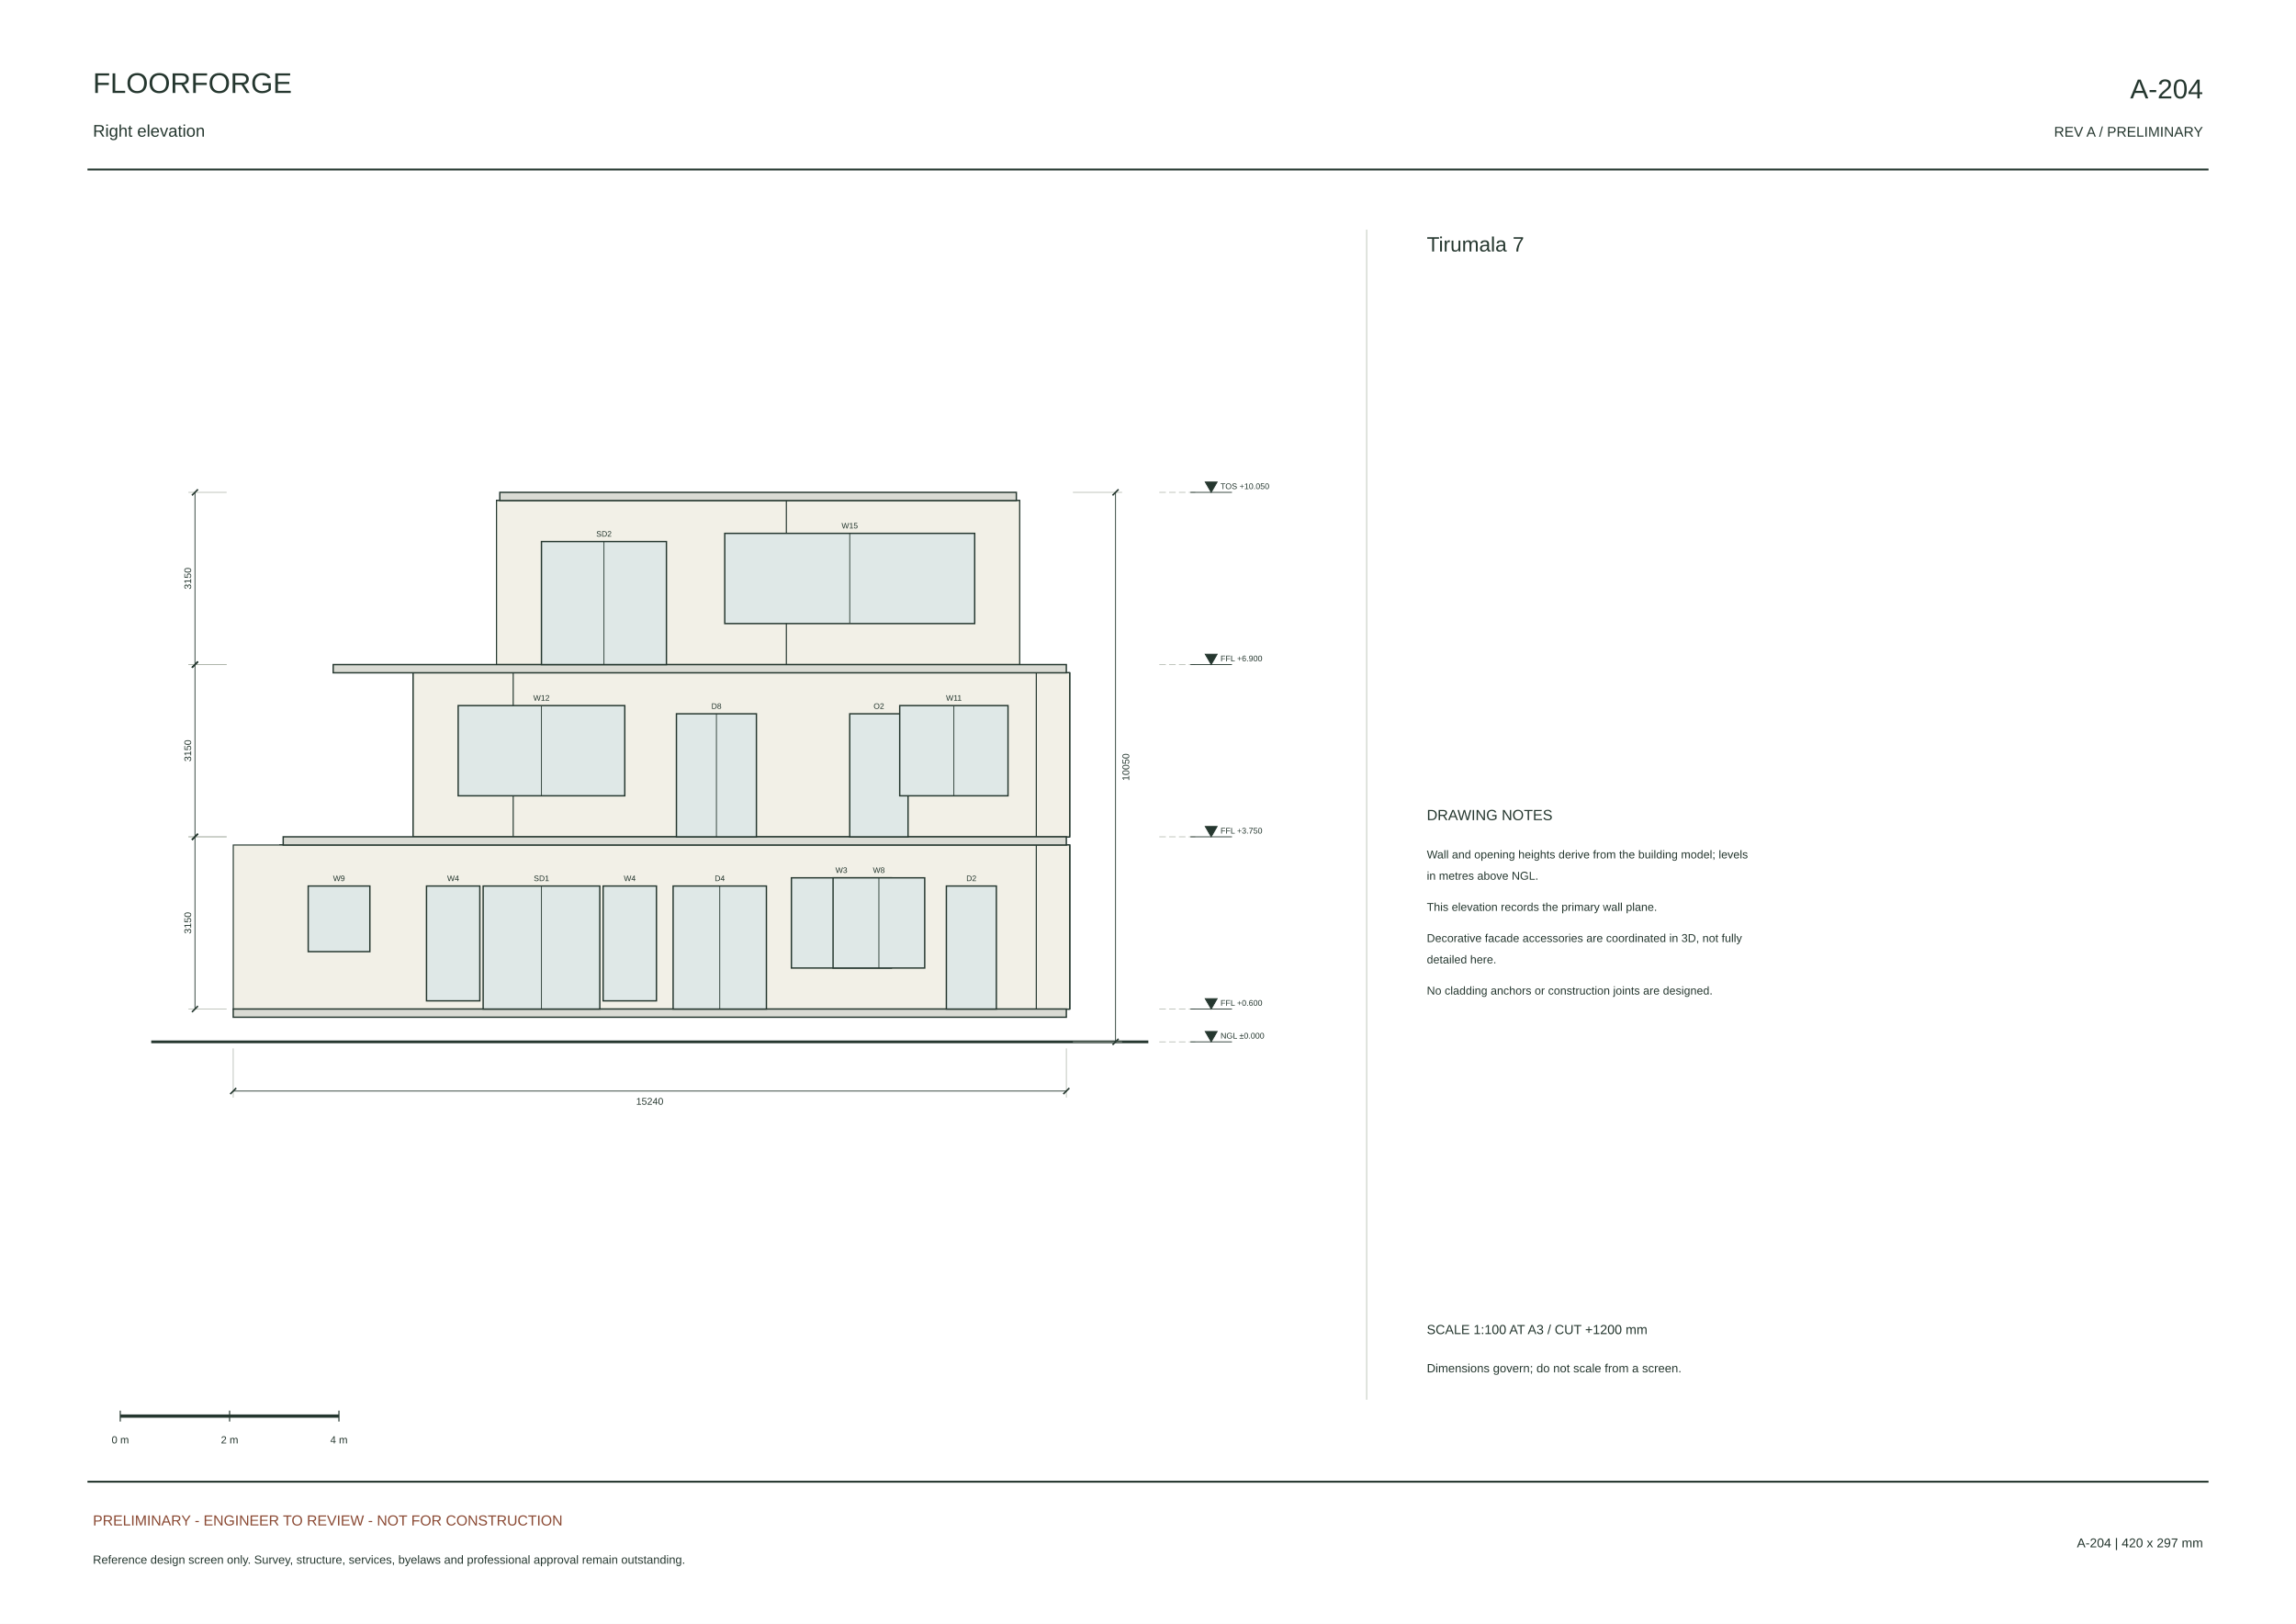
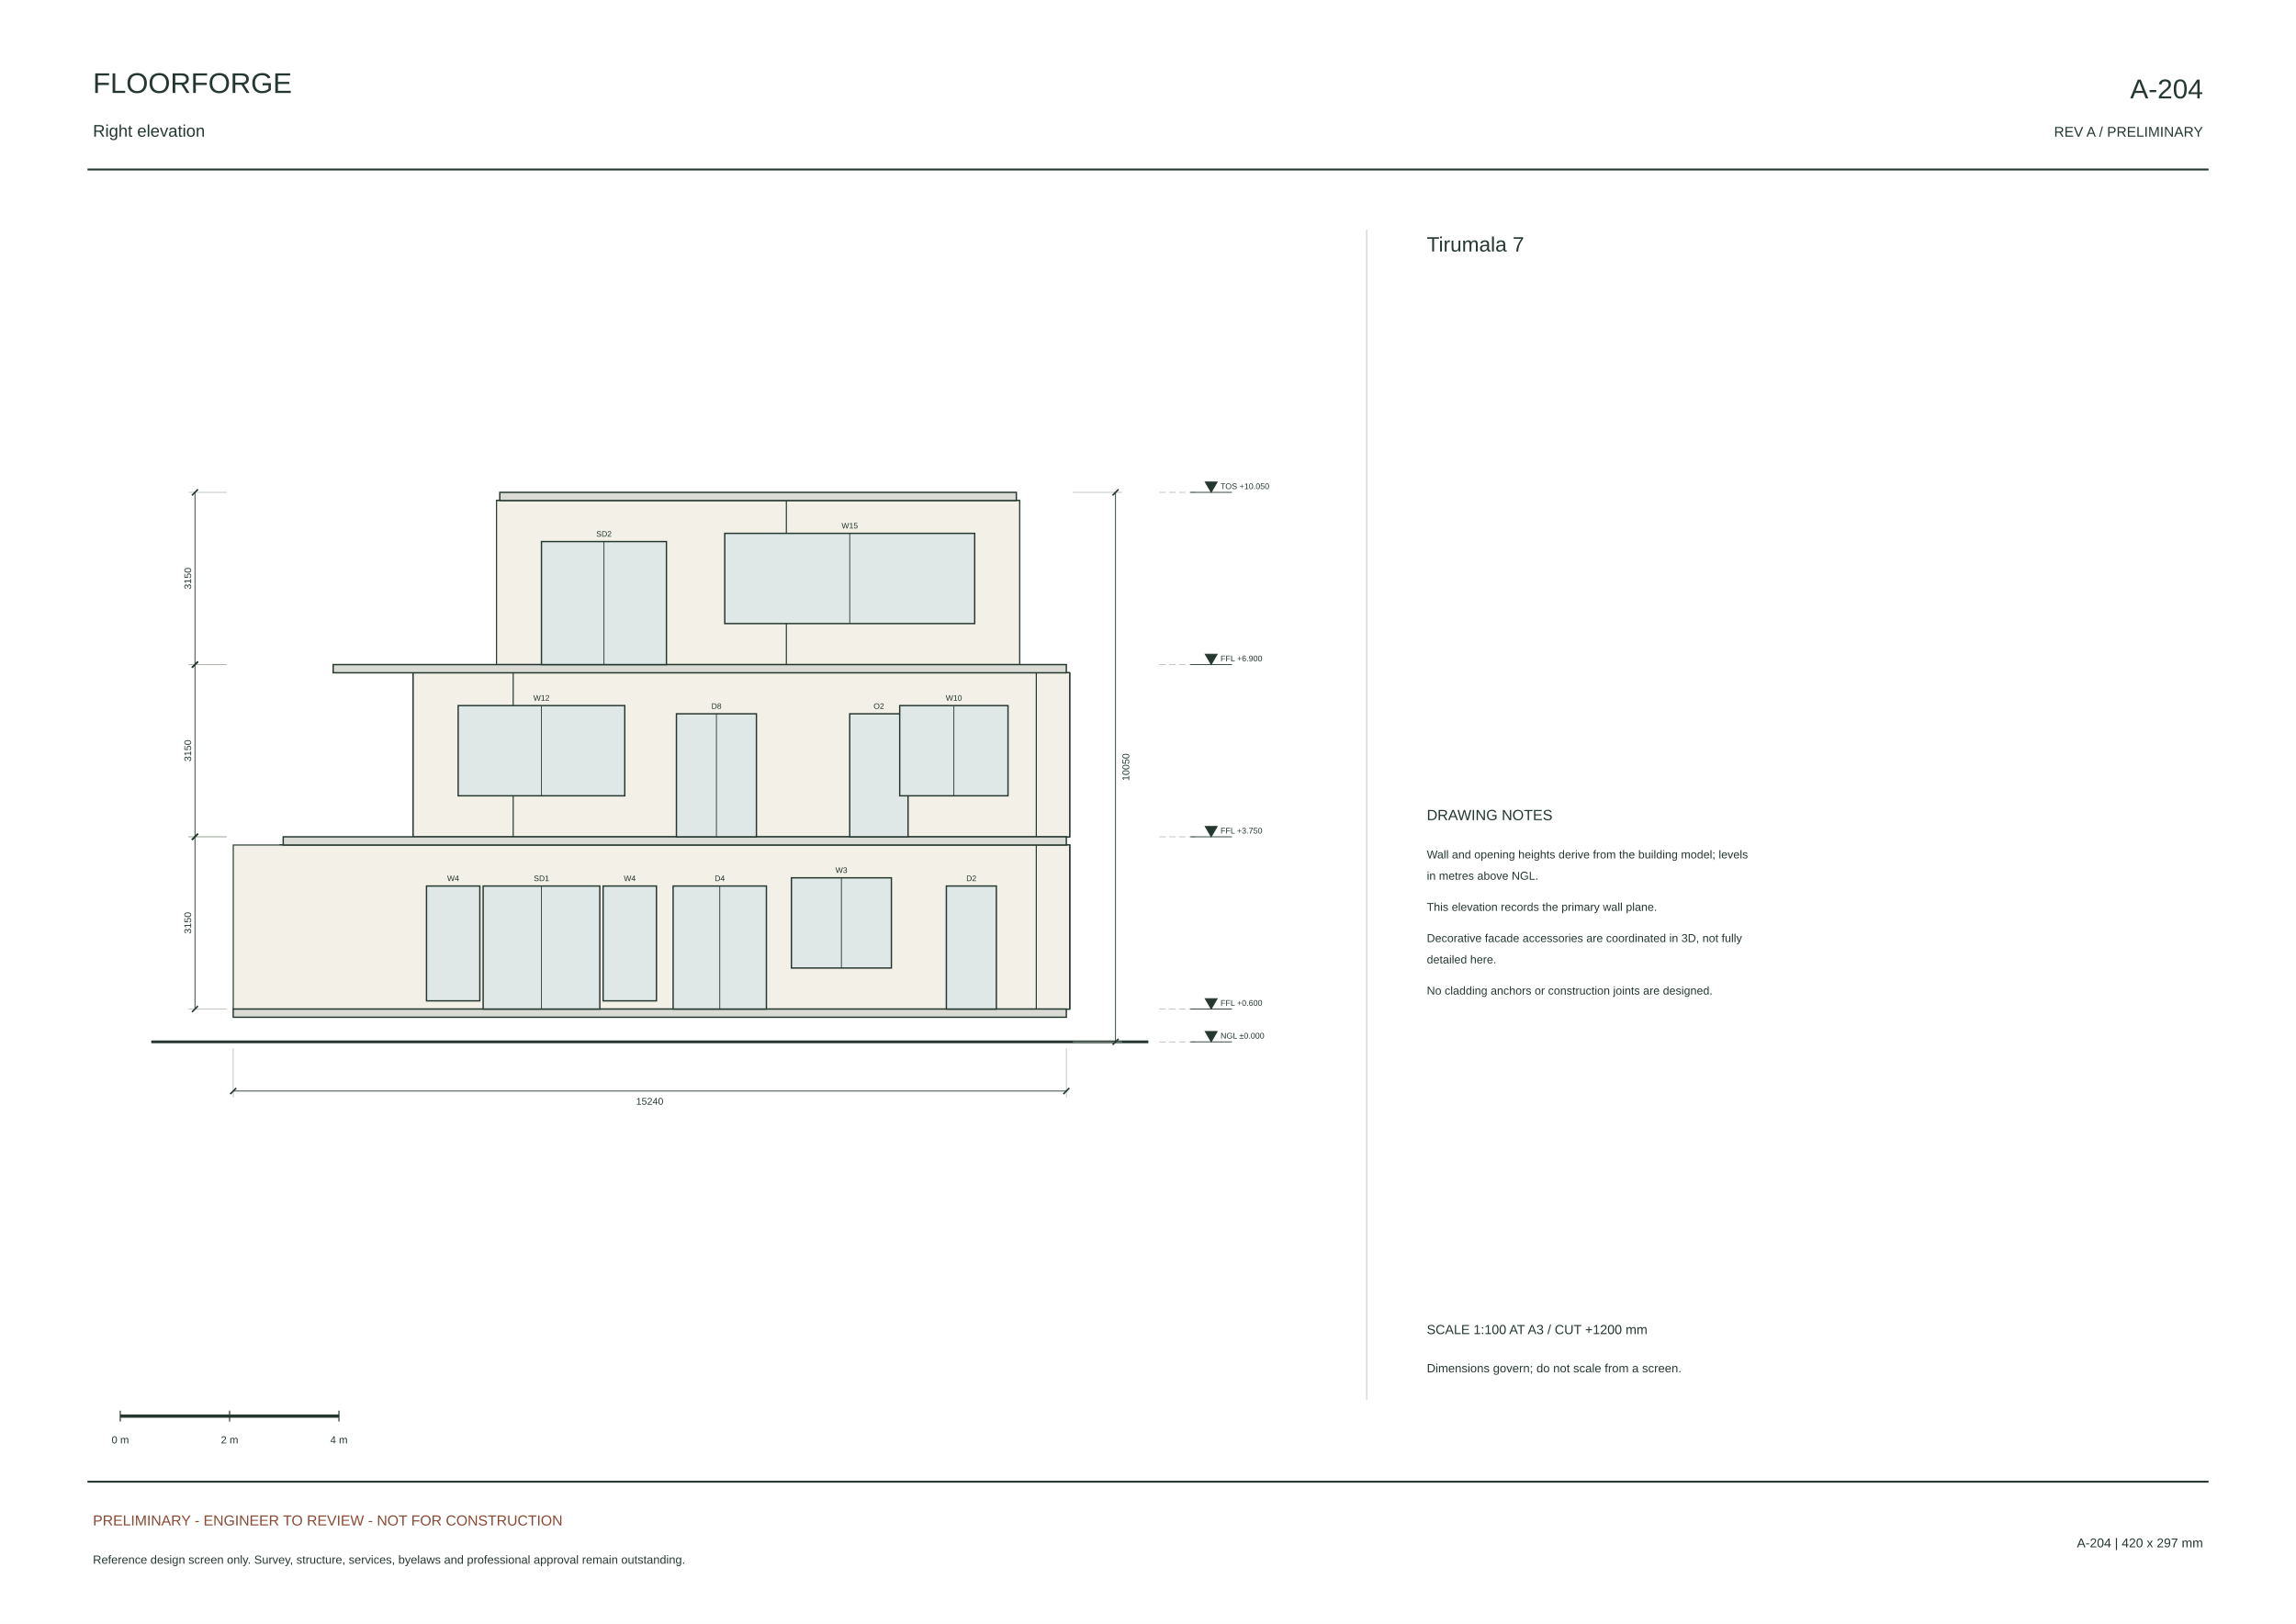
<svg xmlns="http://www.w3.org/2000/svg" width="420mm" height="297mm" viewBox="0 0 420 297">
  <rect width="420" height="297" fill="white" />
  <g font-family="Arial,Helvetica,sans-serif">
    <path d="M 16 31 H 404 M 16 271 H 404" stroke="#25372f" stroke-width=".35" />
    <text x="17" y="17" fill="#25372f" font-size="5.2" text-anchor="start">FLOORFORGE</text>
    <text x="17" y="25" fill="#25372f" font-size="3.1" text-anchor="start">Right elevation</text>
    <text x="403" y="18" fill="#25372f" font-size="5" text-anchor="end">A-204</text>
    <text x="403" y="25" fill="#25372f" font-size="2.6" text-anchor="end">REV A / PRELIMINARY</text>
    <polygon points="194.463,184.55 195.662,184.55 195.662,154.55 194.463,154.55" fill="#f2f0e7" stroke="#25372f" stroke-width="0.2" />
    <polygon points="188.367,184.55 189.566,184.55 189.566,154.55 188.367,154.55" fill="#f2f0e7" stroke="#25372f" stroke-width="0.2" />
    <polygon points="179.222,184.55 180.423,184.55 180.423,154.55 179.222,154.55" fill="#f2f0e7" stroke="#25372f" stroke-width="0.2" />
    <polygon points="177.698,184.55 178.899,184.55 178.899,154.55 177.698,154.55" fill="#f2f0e7" stroke="#25372f" stroke-width="0.2" />
    <polygon points="170.078,184.55 171.279,184.55 171.279,154.55 170.078,154.55" fill="#f2f0e7" stroke="#25372f" stroke-width="0.2" />
    <polygon points="142.647,184.55 143.846,184.55 143.846,154.55 142.647,154.55" fill="#f2f0e7" stroke="#25372f" stroke-width="0.2" />
    <polygon points="141.123,184.55 142.322,184.55 142.322,154.55 141.123,154.55" fill="#f2f0e7" stroke="#25372f" stroke-width="0.2" />
    <polygon points="121.311,184.55 122.51,184.55 122.51,154.55 121.311,154.55" fill="#f2f0e7" stroke="#25372f" stroke-width="0.2" />
    <polygon points="93.879,184.55 95.079,184.55 95.079,154.55 93.879,154.55" fill="#f2f0e7" stroke="#25372f" stroke-width="0.2" />
    <polygon points="75.591,184.55 76.79,184.55 76.79,154.55 75.591,154.55" fill="#f2f0e7" stroke="#25372f" stroke-width="0.2" />
    <polygon points="72.543,184.55 73.743,184.55 73.743,154.55 72.543,154.55" fill="#f2f0e7" stroke="#25372f" stroke-width="0.2" />
    <polygon points="51.206,184.55 52.407,184.55 52.407,154.55 51.206,154.55" fill="#f2f0e7" stroke="#25372f" stroke-width="0.2" />
    <polygon points="141.123,184.55 195.662,184.55 195.662,154.55 141.123,154.55" fill="#f2f0e7" stroke="#25372f" stroke-width="0.2" />
    <polygon points="75.591,184.55 142.322,184.55 142.322,154.55 75.591,154.55" fill="#f2f0e7" stroke="#25372f" stroke-width="0.2" />
    <polygon points="170.078,184.55 195.662,184.55 195.662,154.55 170.078,154.55" fill="#f2f0e7" stroke="#25372f" stroke-width="0.2" />
    <polygon points="141.123,184.55 171.279,184.55 171.279,154.55 141.123,154.55" fill="#f2f0e7" stroke="#25372f" stroke-width="0.2" />
    <polygon points="177.698,184.55 195.662,184.55 195.662,154.55 177.698,154.55" fill="#f2f0e7" stroke="#25372f" stroke-width="0.2" />
    <polygon points="51.206,184.55 76.79,184.55 76.79,154.55 51.206,154.55" fill="#f2f0e7" stroke="#25372f" stroke-width="0.2" />
    <polygon points="75.591,184.55 122.51,184.55 122.51,154.55 75.591,154.55" fill="#f2f0e7" stroke="#25372f" stroke-width="0.2" />
    <polygon points="142.647,184.55 195.662,184.55 195.662,154.55 142.647,154.55" fill="#f2f0e7" stroke="#25372f" stroke-width="0.2" />
    <polygon points="51.206,184.55 95.079,184.55 95.079,154.55 51.206,154.55" fill="#f2f0e7" stroke="#25372f" stroke-width="0.2" />
    <polygon points="42.672,184.55 189.566,184.55 189.566,154.55 42.672,154.55" fill="#f2f0e7" stroke="#25372f" stroke-width="0.2" />
    <polygon points="194.463,153.05 195.662,153.05 195.662,123.05 194.463,123.05" fill="#f2f0e7" stroke="#25372f" stroke-width="0.2" />
    <polygon points="188.367,153.05 189.566,153.05 189.566,123.05 188.367,123.05" fill="#f2f0e7" stroke="#25372f" stroke-width="0.2" />
    <polygon points="173.126,153.05 174.327,153.05 174.327,123.05 173.126,123.05" fill="#f2f0e7" stroke="#25372f" stroke-width="0.2" />
    <polygon points="148.743,153.05 149.942,153.05 149.942,123.05 148.743,123.05" fill="#f2f0e7" stroke="#25372f" stroke-width="0.2" />
    <polygon points="142.647,153.05 143.846,153.05 143.846,123.05 142.647,123.05" fill="#f2f0e7" stroke="#25372f" stroke-width="0.2" />
    <polygon points="139.599,153.05 140.798,153.05 140.798,123.05 139.599,123.05" fill="#f2f0e7" stroke="#25372f" stroke-width="0.2" />
    <polygon points="121.311,153.05 122.51,153.05 122.51,123.05 121.311,123.05" fill="#f2f0e7" stroke="#25372f" stroke-width="0.2" />
    <polygon points="93.879,153.05 95.079,153.05 95.079,123.05 93.879,123.05" fill="#f2f0e7" stroke="#25372f" stroke-width="0.2" />
    <polygon points="90.831,153.05 92.031,153.05 92.031,123.05 90.831,123.05" fill="#f2f0e7" stroke="#25372f" stroke-width="0.2" />
    <polygon points="75.591,153.05 76.79,153.05 76.79,123.05 75.591,123.05" fill="#f2f0e7" stroke="#25372f" stroke-width="0.2" />
    <polygon points="139.599,153.05 195.662,153.05 195.662,123.05 139.599,123.05" fill="#f2f0e7" stroke="#25372f" stroke-width="0.2" />
    <polygon points="75.591,153.05 122.51,153.05 122.51,123.05 75.591,123.05" fill="#f2f0e7" stroke="#25372f" stroke-width="0.2" />
    <polygon points="121.311,153.05 140.798,153.05 140.798,123.05 121.311,123.05" fill="#f2f0e7" stroke="#25372f" stroke-width="0.2" />
    <polygon points="139.599,153.05 195.662,153.05 195.662,123.05 139.599,123.05" fill="#f2f0e7" stroke="#25372f" stroke-width="0.2" />
    <polygon points="75.591,153.05 122.51,153.05 122.51,123.05 75.591,123.05" fill="#f2f0e7" stroke="#25372f" stroke-width="0.2" />
    <polygon points="148.743,153.05 174.327,153.05 174.327,123.05 148.743,123.05" fill="#f2f0e7" stroke="#25372f" stroke-width="0.2" />
    <polygon points="75.591,153.05 92.031,153.05 92.031,123.05 75.591,123.05" fill="#f2f0e7" stroke="#25372f" stroke-width="0.2" />
    <polygon points="173.126,153.05 195.662,153.05 195.662,123.05 173.126,123.05" fill="#f2f0e7" stroke="#25372f" stroke-width="0.2" />
    <polygon points="142.647,153.05 189.566,153.05 189.566,123.05 142.647,123.05" fill="#f2f0e7" stroke="#25372f" stroke-width="0.2" />
    <polygon points="75.591,153.05 95.079,153.05 95.079,123.05 75.591,123.05" fill="#f2f0e7" stroke="#25372f" stroke-width="0.2" />
    <polygon points="93.879,153.05 189.566,153.05 189.566,123.05 93.879,123.05" fill="#f2f0e7" stroke="#25372f" stroke-width="0.2" />
    <polygon points="185.319,121.55 186.518,121.55 186.518,91.55 185.319,91.55" fill="#f2f0e7" stroke="#25372f" stroke-width="0.2" />
    <polygon points="142.647,121.55 143.846,121.55 143.846,91.55 142.647,91.55" fill="#f2f0e7" stroke="#25372f" stroke-width="0.2" />
    <polygon points="131.978,121.55 133.179,121.55 133.179,91.55 131.978,91.55" fill="#f2f0e7" stroke="#25372f" stroke-width="0.2" />
    <polygon points="90.831,121.55 92.031,121.55 92.031,91.55 90.831,91.55" fill="#f2f0e7" stroke="#25372f" stroke-width="0.2" />
    <polygon points="90.831,121.55 92.031,121.55 92.031,91.55 90.831,91.55" fill="#f2f0e7" stroke="#25372f" stroke-width="0.2" />
    <polygon points="90.831,121.55 186.518,121.55 186.518,91.55 90.831,91.55" fill="#f2f0e7" stroke="#25372f" stroke-width="0.2" />
    <polygon points="90.831,121.55 186.518,121.55 186.518,91.55 90.831,91.55" fill="#f2f0e7" stroke="#25372f" stroke-width="0.2" />
    <polygon points="90.831,121.55 133.179,121.55 133.179,91.55 90.831,91.55" fill="#f2f0e7" stroke="#25372f" stroke-width="0.2" />
    <polygon points="90.831,121.55 143.846,121.55 143.846,91.55 90.831,91.55" fill="#f2f0e7" stroke="#25372f" stroke-width="0.2" />
    <polygon points="42.663,186.05 195.062,186.05 195.062,184.55 42.663,184.55" fill="#dadbd4" stroke="#25372f" stroke-width="0.25" />
    <polygon points="51.806,154.55 195.062,154.55 195.062,153.05 51.806,153.05" fill="#dadbd4" stroke="#25372f" stroke-width="0.25" />
    <polygon points="60.95,123.05 195.062,123.05 195.062,121.55 60.95,121.55" fill="#dadbd4" stroke="#25372f" stroke-width="0.25" />
    <polygon points="91.43,91.55 185.918,91.55 185.918,90.05 91.43,90.05" fill="#dadbd4" stroke="#25372f" stroke-width="0.25" />
    <path d="M 27.663 190.55 L 210.062 190.55" fill="none" stroke="#25372f" stroke-width="0.5" />
    <polygon points="173.117,184.55 182.261,184.55 182.261,162.05 173.117,162.05" fill="#dfe8e7" stroke="#25372f" stroke-width="0.25" />
    <text x="177.689" y="161.15" fill="#25372f" font-size="1.45" text-anchor="middle">D2</text>
    <polygon points="123.13,184.55 140.198,184.55 140.198,162.05 123.13,162.05" fill="#dfe8e7" stroke="#25372f" stroke-width="0.25" />
    <path d="M 131.664 184.55 L 131.664 162.05" fill="none" stroke="#25372f" stroke-width="0.15" />
    <text x="131.664" y="161.15" fill="#25372f" font-size="1.45" text-anchor="middle">D4</text>
    <polygon points="88.382,184.55 109.719,184.55 109.719,162.05 88.382,162.05" fill="#dfe8e7" stroke="#25372f" stroke-width="0.25" />
    <path d="M 99.05 184.55 L 99.05 162.05" fill="none" stroke="#25372f" stroke-width="0.15" />
    <text x="99.05" y="161.15" fill="#25372f" font-size="1.45" text-anchor="middle">SD1</text>
    <polygon points="144.77,177.05 163.059,177.05 163.059,160.55 144.77,160.55" fill="#dfe8e7" stroke="#25372f" stroke-width="0.25" />
    <path d="M 153.915 177.05 L 153.915 160.55" fill="none" stroke="#25372f" stroke-width="0.15" />
    <text x="153.915" y="159.65" fill="#25372f" font-size="1.45" text-anchor="middle">W3</text>
    <polygon points="110.328,183.05 120.082,183.05 120.082,162.05 110.328,162.05" fill="#dfe8e7" stroke="#25372f" stroke-width="0.25" />
    <text x="115.205" y="161.15" fill="#25372f" font-size="1.45" text-anchor="middle">W4</text>
    <polygon points="78.019,183.05 87.773,183.05 87.773,162.05 78.019,162.05" fill="#dfe8e7" stroke="#25372f" stroke-width="0.25" />
    <text x="82.896" y="161.15" fill="#25372f" font-size="1.45" text-anchor="middle">W4</text>
-     <polygon points="56.379,174.05 67.656,174.05 67.656,162.05 56.379,162.05" fill="#dfe8e7" stroke="#25372f" stroke-width="0.25" />
-     <text x="62.017" y="161.15" fill="#25372f" font-size="1.45" text-anchor="middle">W9</text>
-     <polygon points="152.391,177.05 169.155,177.05 169.155,160.55 152.391,160.55" fill="#dfe8e7" stroke="#25372f" stroke-width="0.25" />
-     <path d="M 160.773 177.05 L 160.773 160.55" fill="none" stroke="#25372f" stroke-width="0.15" />
-     <text x="160.773" y="159.65" fill="#25372f" font-size="1.45" text-anchor="middle">W8</text>
    <polygon points="155.439,153.05 166.107,153.05 166.107,130.55 155.439,130.55" fill="#dfe8e7" stroke="#25372f" stroke-width="0.25" />
    <text x="160.773" y="129.65" fill="#25372f" font-size="1.45" text-anchor="middle">O2</text>
    <polygon points="123.739,153.05 138.37,153.05 138.37,130.55 123.739,130.55" fill="#dfe8e7" stroke="#25372f" stroke-width="0.25" />
    <path d="M 131.054 153.05 L 131.054 130.55" fill="none" stroke="#25372f" stroke-width="0.15" />
    <text x="131.054" y="129.65" fill="#25372f" font-size="1.45" text-anchor="middle">D8</text>
    <polygon points="164.583,145.55 184.394,145.55 184.394,129.05 164.583,129.05" fill="#dfe8e7" stroke="#25372f" stroke-width="0.25" />
    <path d="M 174.488 145.55 L 174.488 129.05" fill="none" stroke="#25372f" stroke-width="0.15" />
-     <text x="174.488" y="128.15" fill="#25372f" font-size="1.45" text-anchor="middle">W11</text>
+     <text x="174.488" y="128.15" fill="#25372f" font-size="1.45" text-anchor="middle">W10</text>
    <polygon points="83.811,145.55 114.29,145.55 114.29,129.05 83.811,129.05" fill="#dfe8e7" stroke="#25372f" stroke-width="0.25" />
    <path d="M 99.05 145.55 L 99.05 129.05" fill="none" stroke="#25372f" stroke-width="0.15" />
    <text x="99.05" y="128.15" fill="#25372f" font-size="1.45" text-anchor="middle">W12</text>
    <polygon points="99.05,121.55 121.91,121.55 121.91,99.05 99.05,99.05" fill="#dfe8e7" stroke="#25372f" stroke-width="0.25" />
    <path d="M 110.481 121.55 L 110.481 99.05" fill="none" stroke="#25372f" stroke-width="0.15" />
    <text x="110.481" y="98.15" fill="#25372f" font-size="1.45" text-anchor="middle">SD2</text>
    <polygon points="132.578,114.05 178.298,114.05 178.298,97.55 132.578,97.55" fill="#dfe8e7" stroke="#25372f" stroke-width="0.25" />
    <path d="M 155.439 114.05 L 155.439 97.55" fill="none" stroke="#25372f" stroke-width="0.15" />
    <text x="155.439" y="96.65" fill="#25372f" font-size="1.45" text-anchor="middle">W15</text>
    <path d="M 42.663 191.75 L 42.663 200.75" fill="none" stroke="#a8afa4" stroke-width="0.12" />
    <path d="M 195.062 191.75 L 195.062 200.75" fill="none" stroke="#a8afa4" stroke-width="0.12" />
    <path d="M 42.663 199.55 L 195.062 199.55" fill="none" stroke="#25372f" stroke-width="0.15" />
    <path d="M 42.112 200.1 L 43.212 199" fill="none" stroke="#25372f" stroke-width="0.28" />
    <path d="M 194.512 200.1 L 195.613 199" fill="none" stroke="#25372f" stroke-width="0.28" />
    <text x="118.862" y="202.05" fill="#25372f" font-size="1.8" text-anchor="middle">15240</text>
    <path d="M 196.262 190.55 L 205.262 190.55" fill="none" stroke="#a8afa4" stroke-width="0.12" />
    <path d="M 196.262 90.05 L 205.262 90.05" fill="none" stroke="#a8afa4" stroke-width="0.12" />
    <path d="M 204.062 190.55 L 204.062 90.05" fill="none" stroke="#25372f" stroke-width="0.15" />
    <path d="M 203.512 191.1 L 204.613 190" fill="none" stroke="#25372f" stroke-width="0.28" />
    <path d="M 203.512 90.6 L 204.613 89.5" fill="none" stroke="#25372f" stroke-width="0.28" />
    <text x="206.562" y="140.3" fill="#25372f" font-size="1.8" text-anchor="middle" transform="rotate(-90.0 206.5625 140.3)">10050</text>
    <path d="M 41.462 184.55 L 34.462 184.55" fill="none" stroke="#a8afa4" stroke-width="0.12" />
    <path d="M 41.462 153.05 L 34.462 153.05" fill="none" stroke="#a8afa4" stroke-width="0.12" />
    <path d="M 35.663 184.55 L 35.663 153.05" fill="none" stroke="#25372f" stroke-width="0.15" />
    <path d="M 35.112 185.1 L 36.212 184" fill="none" stroke="#25372f" stroke-width="0.28" />
    <path d="M 35.112 153.6 L 36.212 152.5" fill="none" stroke="#25372f" stroke-width="0.28" />
    <text x="34.962" y="168.8" fill="#25372f" font-size="1.8" text-anchor="middle" transform="rotate(-90.0 34.9625 168.8)">3150</text>
    <path d="M 41.462 153.05 L 34.462 153.05" fill="none" stroke="#a8afa4" stroke-width="0.12" />
    <path d="M 41.462 121.55 L 34.462 121.55" fill="none" stroke="#a8afa4" stroke-width="0.12" />
    <path d="M 35.663 153.05 L 35.663 121.55" fill="none" stroke="#25372f" stroke-width="0.15" />
    <path d="M 35.112 153.6 L 36.212 152.5" fill="none" stroke="#25372f" stroke-width="0.28" />
    <path d="M 35.112 122.1 L 36.212 121" fill="none" stroke="#25372f" stroke-width="0.28" />
    <text x="34.962" y="137.3" fill="#25372f" font-size="1.8" text-anchor="middle" transform="rotate(-90.0 34.9625 137.3)">3150</text>
    <path d="M 41.462 121.55 L 34.462 121.55" fill="none" stroke="#a8afa4" stroke-width="0.12" />
    <path d="M 41.462 90.05 L 34.462 90.05" fill="none" stroke="#a8afa4" stroke-width="0.12" />
    <path d="M 35.663 121.55 L 35.663 90.05" fill="none" stroke="#25372f" stroke-width="0.15" />
    <path d="M 35.112 122.1 L 36.212 121" fill="none" stroke="#25372f" stroke-width="0.28" />
    <path d="M 35.112 90.6 L 36.212 89.5" fill="none" stroke="#25372f" stroke-width="0.28" />
    <text x="34.962" y="105.8" fill="#25372f" font-size="1.8" text-anchor="middle" transform="rotate(-90.0 34.9625 105.8)">3150</text>
    <path d="M 212.062 190.55 L 219.062 190.55" fill="none" stroke="#a8afa4" stroke-width="0.12" stroke-dasharray="1.2 .6" />
    <polygon points="220.463,188.65 222.662,188.65 221.562,190.55" fill="#25372f" stroke="#25372f" stroke-width="0.15" />
    <path d="M 217.762 190.55 L 225.363 190.55" fill="none" stroke="#25372f" stroke-width="0.15" />
    <text x="223.262" y="189.95" fill="#25372f" font-size="1.5" text-anchor="start">NGL ±0.000</text>
    <path d="M 212.062 184.55 L 219.062 184.55" fill="none" stroke="#a8afa4" stroke-width="0.12" stroke-dasharray="1.2 .6" />
    <polygon points="220.463,182.65 222.662,182.65 221.562,184.55" fill="#25372f" stroke="#25372f" stroke-width="0.15" />
    <path d="M 217.762 184.55 L 225.363 184.55" fill="none" stroke="#25372f" stroke-width="0.15" />
    <text x="223.262" y="183.95" fill="#25372f" font-size="1.5" text-anchor="start">FFL +0.600</text>
    <path d="M 212.062 153.05 L 219.062 153.05" fill="none" stroke="#a8afa4" stroke-width="0.12" stroke-dasharray="1.2 .6" />
    <polygon points="220.463,151.15 222.662,151.15 221.562,153.05" fill="#25372f" stroke="#25372f" stroke-width="0.15" />
    <path d="M 217.762 153.05 L 225.363 153.05" fill="none" stroke="#25372f" stroke-width="0.15" />
    <text x="223.262" y="152.45" fill="#25372f" font-size="1.5" text-anchor="start">FFL +3.750</text>
    <path d="M 212.062 121.55 L 219.062 121.55" fill="none" stroke="#a8afa4" stroke-width="0.12" stroke-dasharray="1.2 .6" />
    <polygon points="220.463,119.65 222.662,119.65 221.562,121.55" fill="#25372f" stroke="#25372f" stroke-width="0.15" />
    <path d="M 217.762 121.55 L 225.363 121.55" fill="none" stroke="#25372f" stroke-width="0.15" />
    <text x="223.262" y="120.95" fill="#25372f" font-size="1.5" text-anchor="start">FFL +6.900</text>
    <path d="M 212.062 90.05 L 219.062 90.05" fill="none" stroke="#a8afa4" stroke-width="0.12" stroke-dasharray="1.2 .6" />
    <polygon points="220.463,88.15 222.662,88.15 221.562,90.05" fill="#25372f" stroke="#25372f" stroke-width="0.15" />
    <path d="M 217.762 90.05 L 225.363 90.05" fill="none" stroke="#25372f" stroke-width="0.15" />
    <text x="223.262" y="89.45" fill="#25372f" font-size="1.5" text-anchor="start">TOS +10.050</text>
    <path d="M 250 42 V 256" stroke="#c9d0c7" stroke-width=".2" />
    <text x="261" y="46" fill="#25372f" font-size="3.8" text-anchor="start">Tirumala 7</text>
    <text x="261" y="150" fill="#25372f" font-size="2.7" text-anchor="start">DRAWING NOTES</text>
    <text x="261" y="157" fill="#25372f" font-size="2.1" text-anchor="start">Wall and opening heights derive from the building model; levels</text>
    <text x="261" y="160.9" fill="#25372f" font-size="2.1" text-anchor="start">in metres above NGL.</text>
    <text x="261" y="166.6" fill="#25372f" font-size="2.1" text-anchor="start">This elevation records the primary wall plane.</text>
    <text x="261" y="172.3" fill="#25372f" font-size="2.1" text-anchor="start">Decorative facade accessories are coordinated in 3D, not fully</text>
    <text x="261" y="176.2" fill="#25372f" font-size="2.1" text-anchor="start">detailed here.</text>
    <text x="261" y="181.9" fill="#25372f" font-size="2.1" text-anchor="start">No cladding anchors or construction joints are designed.</text>
    <text x="261" y="244" fill="#25372f" font-size="2.4" text-anchor="start">SCALE 1:100 AT A3 / CUT +1200 mm</text>
    <text x="261" y="251" fill="#25372f" font-size="2.2" text-anchor="start">Dimensions govern; do not scale from a screen.</text>
    <path d="M 22 259 H 62.0" stroke="#25372f" stroke-width=".6" />
    <path d="M 22.0 258 V 260" stroke="#25372f" stroke-width=".2" />
    <text x="22" y="264" fill="#25372f" font-size="1.9" text-anchor="middle">0 m</text>
    <path d="M 42.0 258 V 260" stroke="#25372f" stroke-width=".2" />
    <text x="42" y="264" fill="#25372f" font-size="1.9" text-anchor="middle">2 m</text>
    <path d="M 62.0 258 V 260" stroke="#25372f" stroke-width=".2" />
    <text x="62" y="264" fill="#25372f" font-size="1.9" text-anchor="middle">4 m</text>
    <text x="17" y="279" fill="#8a4933" font-size="2.65" text-anchor="start">PRELIMINARY - ENGINEER TO REVIEW - NOT FOR CONSTRUCTION</text>
    <text x="17" y="286" fill="#25372f" font-size="2.15" text-anchor="start">Reference design screen only. Survey, structure, services, byelaws and professional approval remain outstanding.</text>
    <text x="403" y="283" fill="#25372f" font-size="2.35" text-anchor="end">A-204  |  420 x 297 mm</text>
  </g>
</svg>
